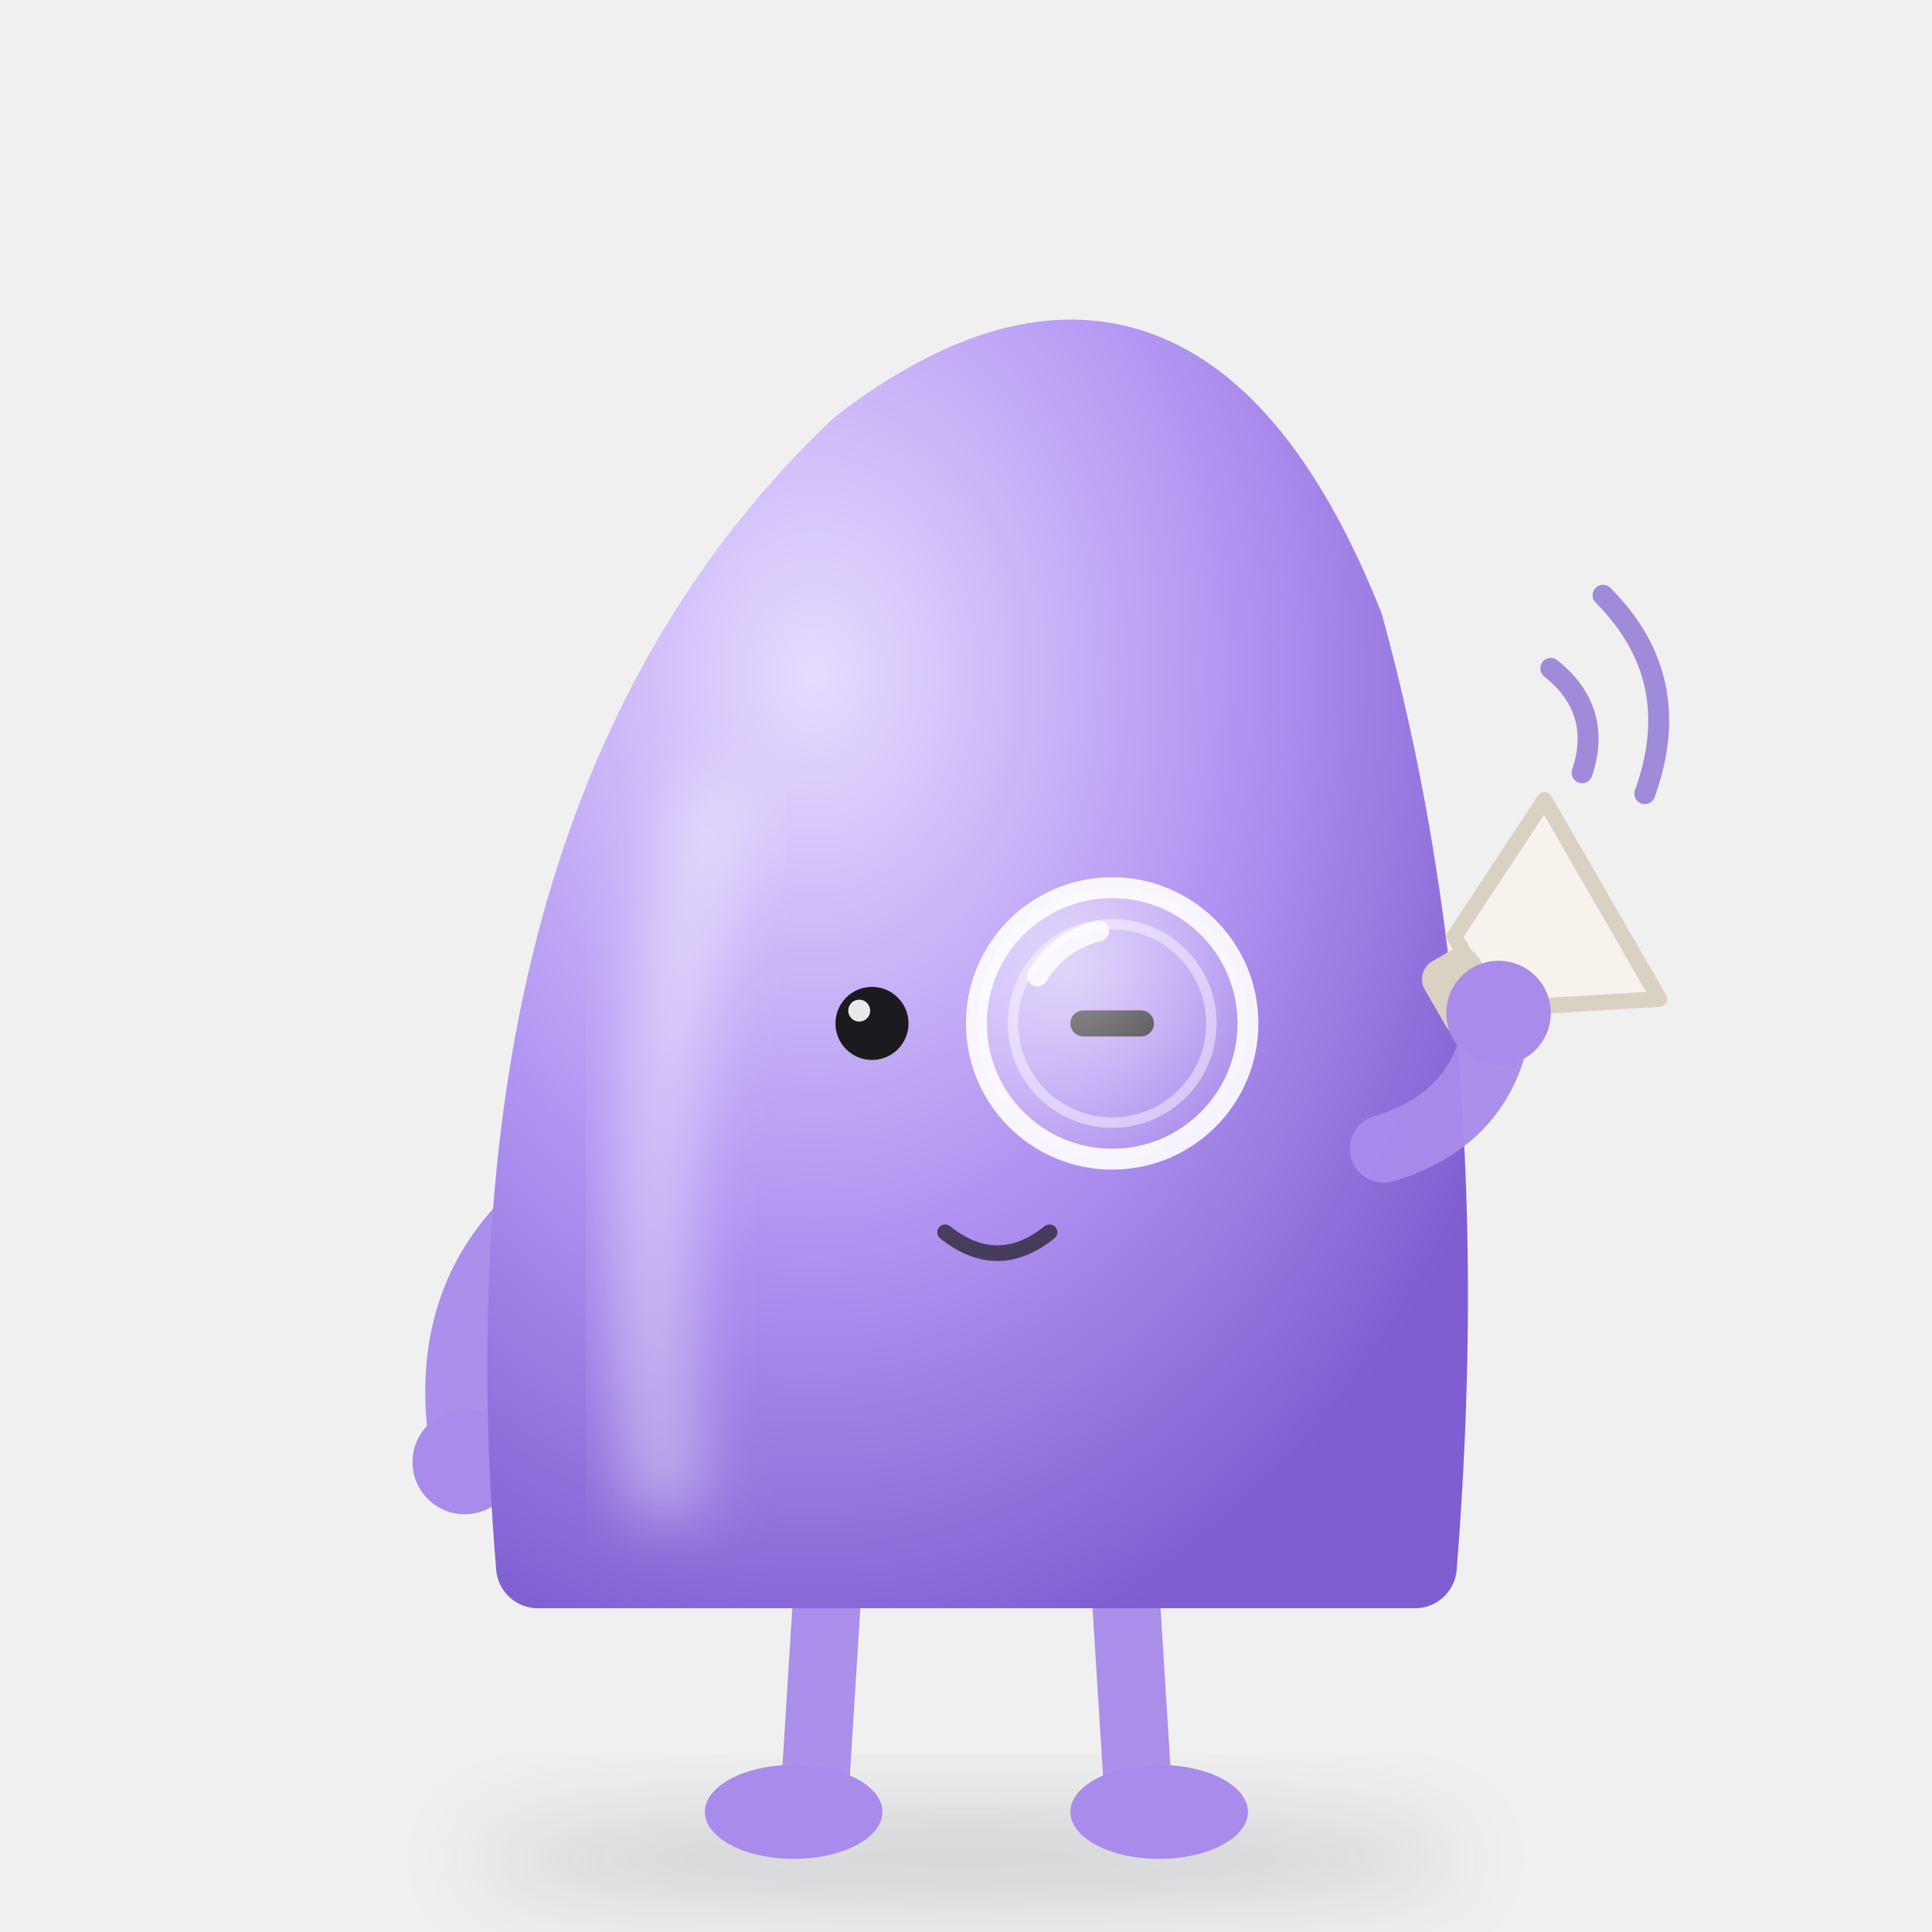
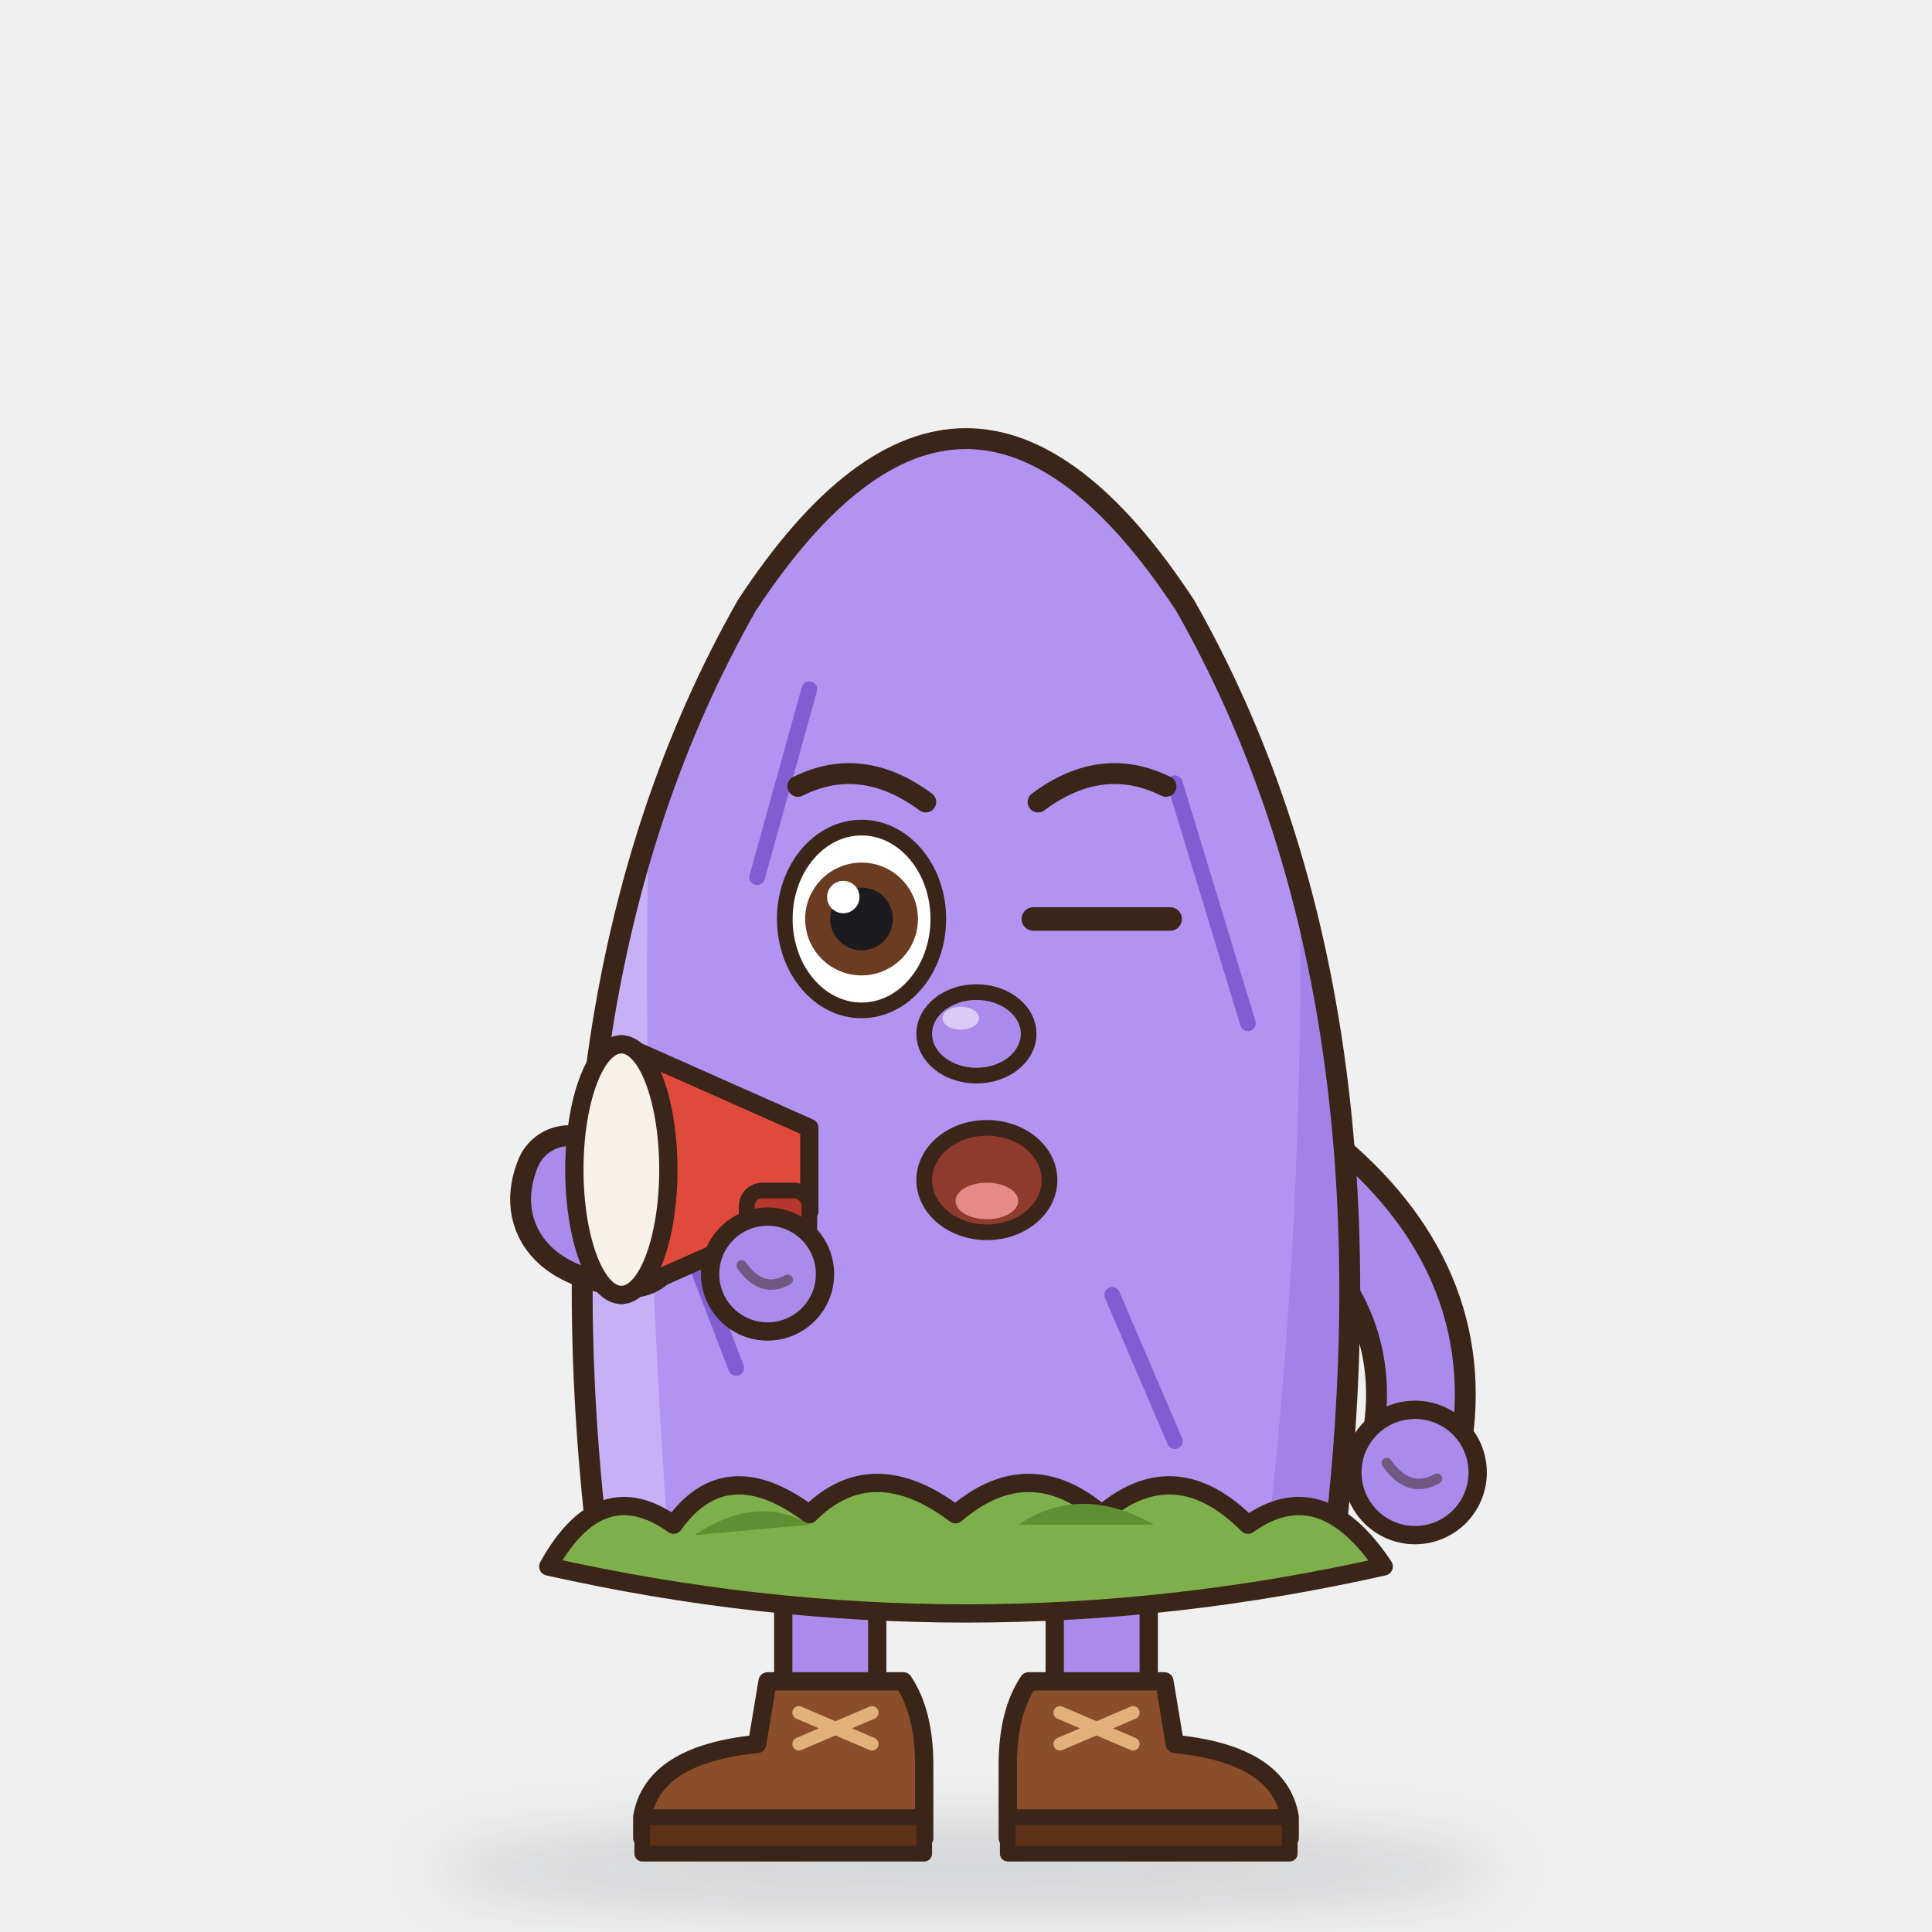
<svg xmlns="http://www.w3.org/2000/svg" viewBox="0 0 64 64" width="160" height="160" role="img" aria-label="Rio, Marketing, checking">
  <defs>
-     <radialGradient id="sm-rio-b" cx="32%" cy="26%" r="85%">
-       <stop offset="0" stop-color="#E6DBFF" />
-       <stop offset=".55" stop-color="#B194F2" />
-       <stop offset="1" stop-color="#7E5ED0" />
-     </radialGradient>
-     <radialGradient id="sm-rio-l" cx="35%" cy="30%" r="75%">
-       <stop offset="0" stop-color="#fff" stop-opacity=".55" />
-       <stop offset="1" stop-color="#fff" stop-opacity=".08" />
-     </radialGradient>
-     <filter id="sm-rio-f" x="-20%" y="-20%" width="140%" height="140%">
+     <filter id="sm-rio-s" x="-50%" y="-50%" width="200%" height="200%">
      <feGaussianBlur stdDeviation="6" />
-     </filter>
-     <filter id="sm-rio-s" x="-50%" y="-50%" width="200%" height="200%">
-       <feGaussianBlur stdDeviation="8" />
    </filter>
  </defs>
  <g transform="scale(0.17297) translate(35 0)">
-     <ellipse cx="150" cy="356" rx="95" ry="10" fill="#1B2430" opacity=".14" filter="url(#sm-rio-s)" />
-     <path d="M124 296 L121 344" fill="none" stroke="#A88BEB" stroke-width="13" stroke-linecap="round" stroke-linejoin="round" opacity=".96" />
-     <path d="M180 296 L183 344" fill="none" stroke="#A88BEB" stroke-width="13" stroke-linecap="round" stroke-linejoin="round" opacity=".96" />
-     <ellipse cx="117" cy="347" rx="17" ry="9" fill="#A88BEB" />
-     <ellipse cx="187" cy="347" rx="17" ry="9" fill="#A88BEB" />
-     <path d="M76 226 Q48 244 54 278" fill="none" stroke="#A88BEB" stroke-width="13" stroke-linecap="round" stroke-linejoin="round" opacity=".96" />
-     <circle cx="54" cy="280" r="10" fill="#A88BEB" />
-     <path d="M68 300 Q56 156 130 86 Q190 40 222 120 Q244 200 236 300 Z" fill="url(#sm-rio-b)" stroke="url(#sm-rio-b)" stroke-width="16" stroke-linejoin="round" />
-     <path d="M96 150 Q76 220 86 290 L100 290 Q92 220 110 150 Z" fill="#fff" opacity=".42" filter="url(#sm-rio-f)" />
+     <ellipse cx="150" cy="358" rx="104" ry="9" fill="#1B2430" opacity=".14" filter="url(#sm-rio-s)" />
+     <rect x="115" y="300" width="18" height="30" rx="6" fill="#A88BEB" stroke="#3B2418" stroke-width="3.5" />
+     <rect x="167" y="300" width="18" height="30" rx="6" fill="#A88BEB" stroke="#3B2418" stroke-width="3.5" />
+     <path d="M138 322 L112 322 L110 334 Q90 336 88 348 L88 352 L142 352 L142 338 Q142 328 138 322 Z" fill="#8A4E2B" stroke="#3B2418" stroke-width="3.5" stroke-linejoin="round" />
+     <path d="M142 348 L88 348 L88 355 L142 355 Z" fill="#5E3219" stroke="#3B2418" stroke-width="3" stroke-linejoin="round" />
+     <path d="M132 328 L118 334 M118 328 L132 334" fill="none" stroke="#E2B07A" stroke-width="2.5" stroke-linecap="round" stroke-linejoin="round" />
+     <path d="M162 322 L188 322 L190 334 Q210 336 212 348 L212 352 L158 352 L158 338 Q158 328 162 322 Z" fill="#8A4E2B" stroke="#3B2418" stroke-width="3.5" stroke-linejoin="round" />
+     <path d="M158 348 L212 348 L212 355 L158 355 Z" fill="#5E3219" stroke="#3B2418" stroke-width="3" stroke-linejoin="round" />
+     <path d="M168 328 L182 334 M182 328 L168 334" fill="none" stroke="#E2B07A" stroke-width="2.5" stroke-linecap="round" stroke-linejoin="round" />
+     <path d="M216 226 Q242 248 236 278" fill="none" stroke="#3B2418" stroke-width="21" stroke-linecap="round" stroke-linejoin="round" />
+     <path d="M216 226 Q242 248 236 278" fill="none" stroke="#A88BEB" stroke-width="13" stroke-linecap="round" stroke-linejoin="round" />
+     <circle cx="236" cy="282" r="12" fill="#A88BEB" stroke="#3B2418" stroke-width="3.5" />
+     <path d="M230.6 280.2 Q234.8 286.2 240.2 283.2" fill="none" stroke="#3B2418" stroke-width="2" stroke-linecap="round" opacity=".5" />
+     <clipPath id="sm-rio-c">
+       <path d="M80 300 Q66 190 108 116 Q150 52 192 116 Q234 190 220 300 Q150 314 80 300 Z" />
+     </clipPath>
+     <path d="M80 300 Q66 190 108 116 Q150 52 192 116 Q234 190 220 300 Q150 314 80 300 Z" fill="#B194F2" />
+     <g clip-path="url(#sm-rio-c)">
+       <path d="M200 0 L340 0 L340 370 L196 370 Q230 200 200 0 Z" fill="#7E5ED0" opacity="0.32" />
+       <path d="M0 0 L104 0 Q76 160 100 370 L0 370 Z" fill="#E6DBFF" opacity="0.4" />
+       <path d="M120 132 L110 168 M190 150 L204 196 M96 236 L106 262 M178 248 L190 276" fill="none" stroke="#7E5ED0" stroke-width="3" stroke-linecap="round" stroke-linejoin="round" />
+     </g>
+     <path d="M80 300 Q66 190 108 116 Q150 52 192 116 Q234 190 220 300 Q150 314 80 300 Z" fill="none" stroke="#3B2418" stroke-width="4" stroke-linecap="round" stroke-linejoin="round" />
+     <path d="M70 300 Q80 282 94 292 Q104 278 120 290 Q132 278 148 290 Q162 278 176 290 Q190 278 204 292 Q218 282 230 300 Q150 318 70 300 Z" fill="#7DB04B" stroke="#3B2418" stroke-width="3.5" stroke-linejoin="round" stroke-linecap="round" />
+     <path d="M98 294 Q110 286 120 292 M160 292 Q172 284 186 292" fill="#5E8F33" />
+     <ellipse cx="152" cy="198" rx="10" ry="8" fill="#A88BEB" stroke="#3B2418" stroke-width="3" />
+     <ellipse cx="149" cy="195" rx="3.5" ry="2.2" fill="#fff" opacity=".55" />
    <g>
-       <circle cx="132" cy="196" r="7" fill="#1B1B1F" />
-       <circle cx="129.55" cy="193.55" r="2.1" fill="#fff" opacity=".9" />
-       <rect x="170" y="193.5" width="16" height="5" rx="2.5" fill="#1B1B1F" />
+       <ellipse cx="130" cy="176" rx="14.7" ry="17.5" fill="#fff" stroke="#3B2418" stroke-width="3" />
+       <circle cx="130" cy="176" r="10.8" fill="#6B3B22" />
+       <circle cx="130" cy="176" r="6" fill="#1B1B1F" />
+       <circle cx="126.5" cy="171.8" r="3.1" fill="#fff" />
+       <path d="M162.9 176 L189.1 176" stroke="#3B2418" stroke-width="4.5" stroke-linecap="round" />
    </g>
-     <circle cx="178" cy="196" r="26" fill="url(#sm-rio-l)" stroke="#fff" stroke-opacity=".9" stroke-width="4" />
-     <circle cx="178" cy="196" r="19" fill="none" stroke="#fff" stroke-opacity=".45" stroke-width="2" />
-     <path d="M163.7 186.9 A18.2 18.2 0 0 1 175.4 178.32" fill="none" stroke="#fff" stroke-width="4" stroke-linecap="round" opacity=".85" />
-     <path d="M146 236 Q156 244 166 236" fill="none" stroke="#1B1B1F" stroke-width="3" stroke-linecap="round" opacity=".7" />
-     <path d="M230 220 Q250 214 252 194" fill="none" stroke="#A88BEB" stroke-width="13" stroke-linecap="round" stroke-linejoin="round" opacity=".96" />
-     <g transform="rotate(-30 252 186)">
-       <path d="M248 176 L276 162 L276 206 L248 192 Z" fill="#F7F3EC" stroke="#D9D1C2" stroke-width="3" stroke-linejoin="round" />
-       <rect x="238" y="178" width="12" height="16" rx="4" fill="#D9D1C2" />
-     </g>
-     <circle cx="252" cy="194" r="10" fill="#A88BEB" />
-     <path d="M262 128 Q272 136 268 148 M272 114 Q288 130 280 152" fill="none" stroke="#7E5ED0" stroke-width="4" stroke-linecap="round" opacity=".7" />
+     <path d="M117.8 150.6 Q130 144.5 142.3 153.6 M188.3 150.6 Q176 144.5 163.8 153.6" fill="none" stroke="#3B2418" stroke-width="4" stroke-linecap="round" />
+     <ellipse cx="154" cy="226" rx="12" ry="10" fill="#8E3B2E" stroke="#3B2418" stroke-width="3" />
+     <ellipse cx="154" cy="230" rx="6" ry="3.5" fill="#E58A86" />
+     <path d="M86 238 Q70 236 74 226" fill="none" stroke="#3B2418" stroke-width="21" stroke-linecap="round" stroke-linejoin="round" />
+     <path d="M86 238 Q70 236 74 226" fill="none" stroke="#A88BEB" stroke-width="13" stroke-linecap="round" stroke-linejoin="round" />
+     <path d="M120 216 L84 200 L84 248 L120 232 Z" fill="#E04A3C" stroke="#3B2418" stroke-width="3.5" stroke-linejoin="round" />
+     <ellipse cx="84" cy="224" rx="9" ry="24" fill="#F7F1EA" stroke="#3B2418" stroke-width="3.5" />
+     <rect x="108" y="228" width="12" height="18" rx="3" fill="#B8372C" stroke="#3B2418" stroke-width="3" />
+     <circle cx="112" cy="244" r="11" fill="#A88BEB" stroke="#3B2418" stroke-width="3.5" />
+     <path d="M107.05 242.35 Q110.9 247.85 115.85 245.1" fill="none" stroke="#3B2418" stroke-width="2" stroke-linecap="round" opacity=".5" />
  </g>
</svg>
